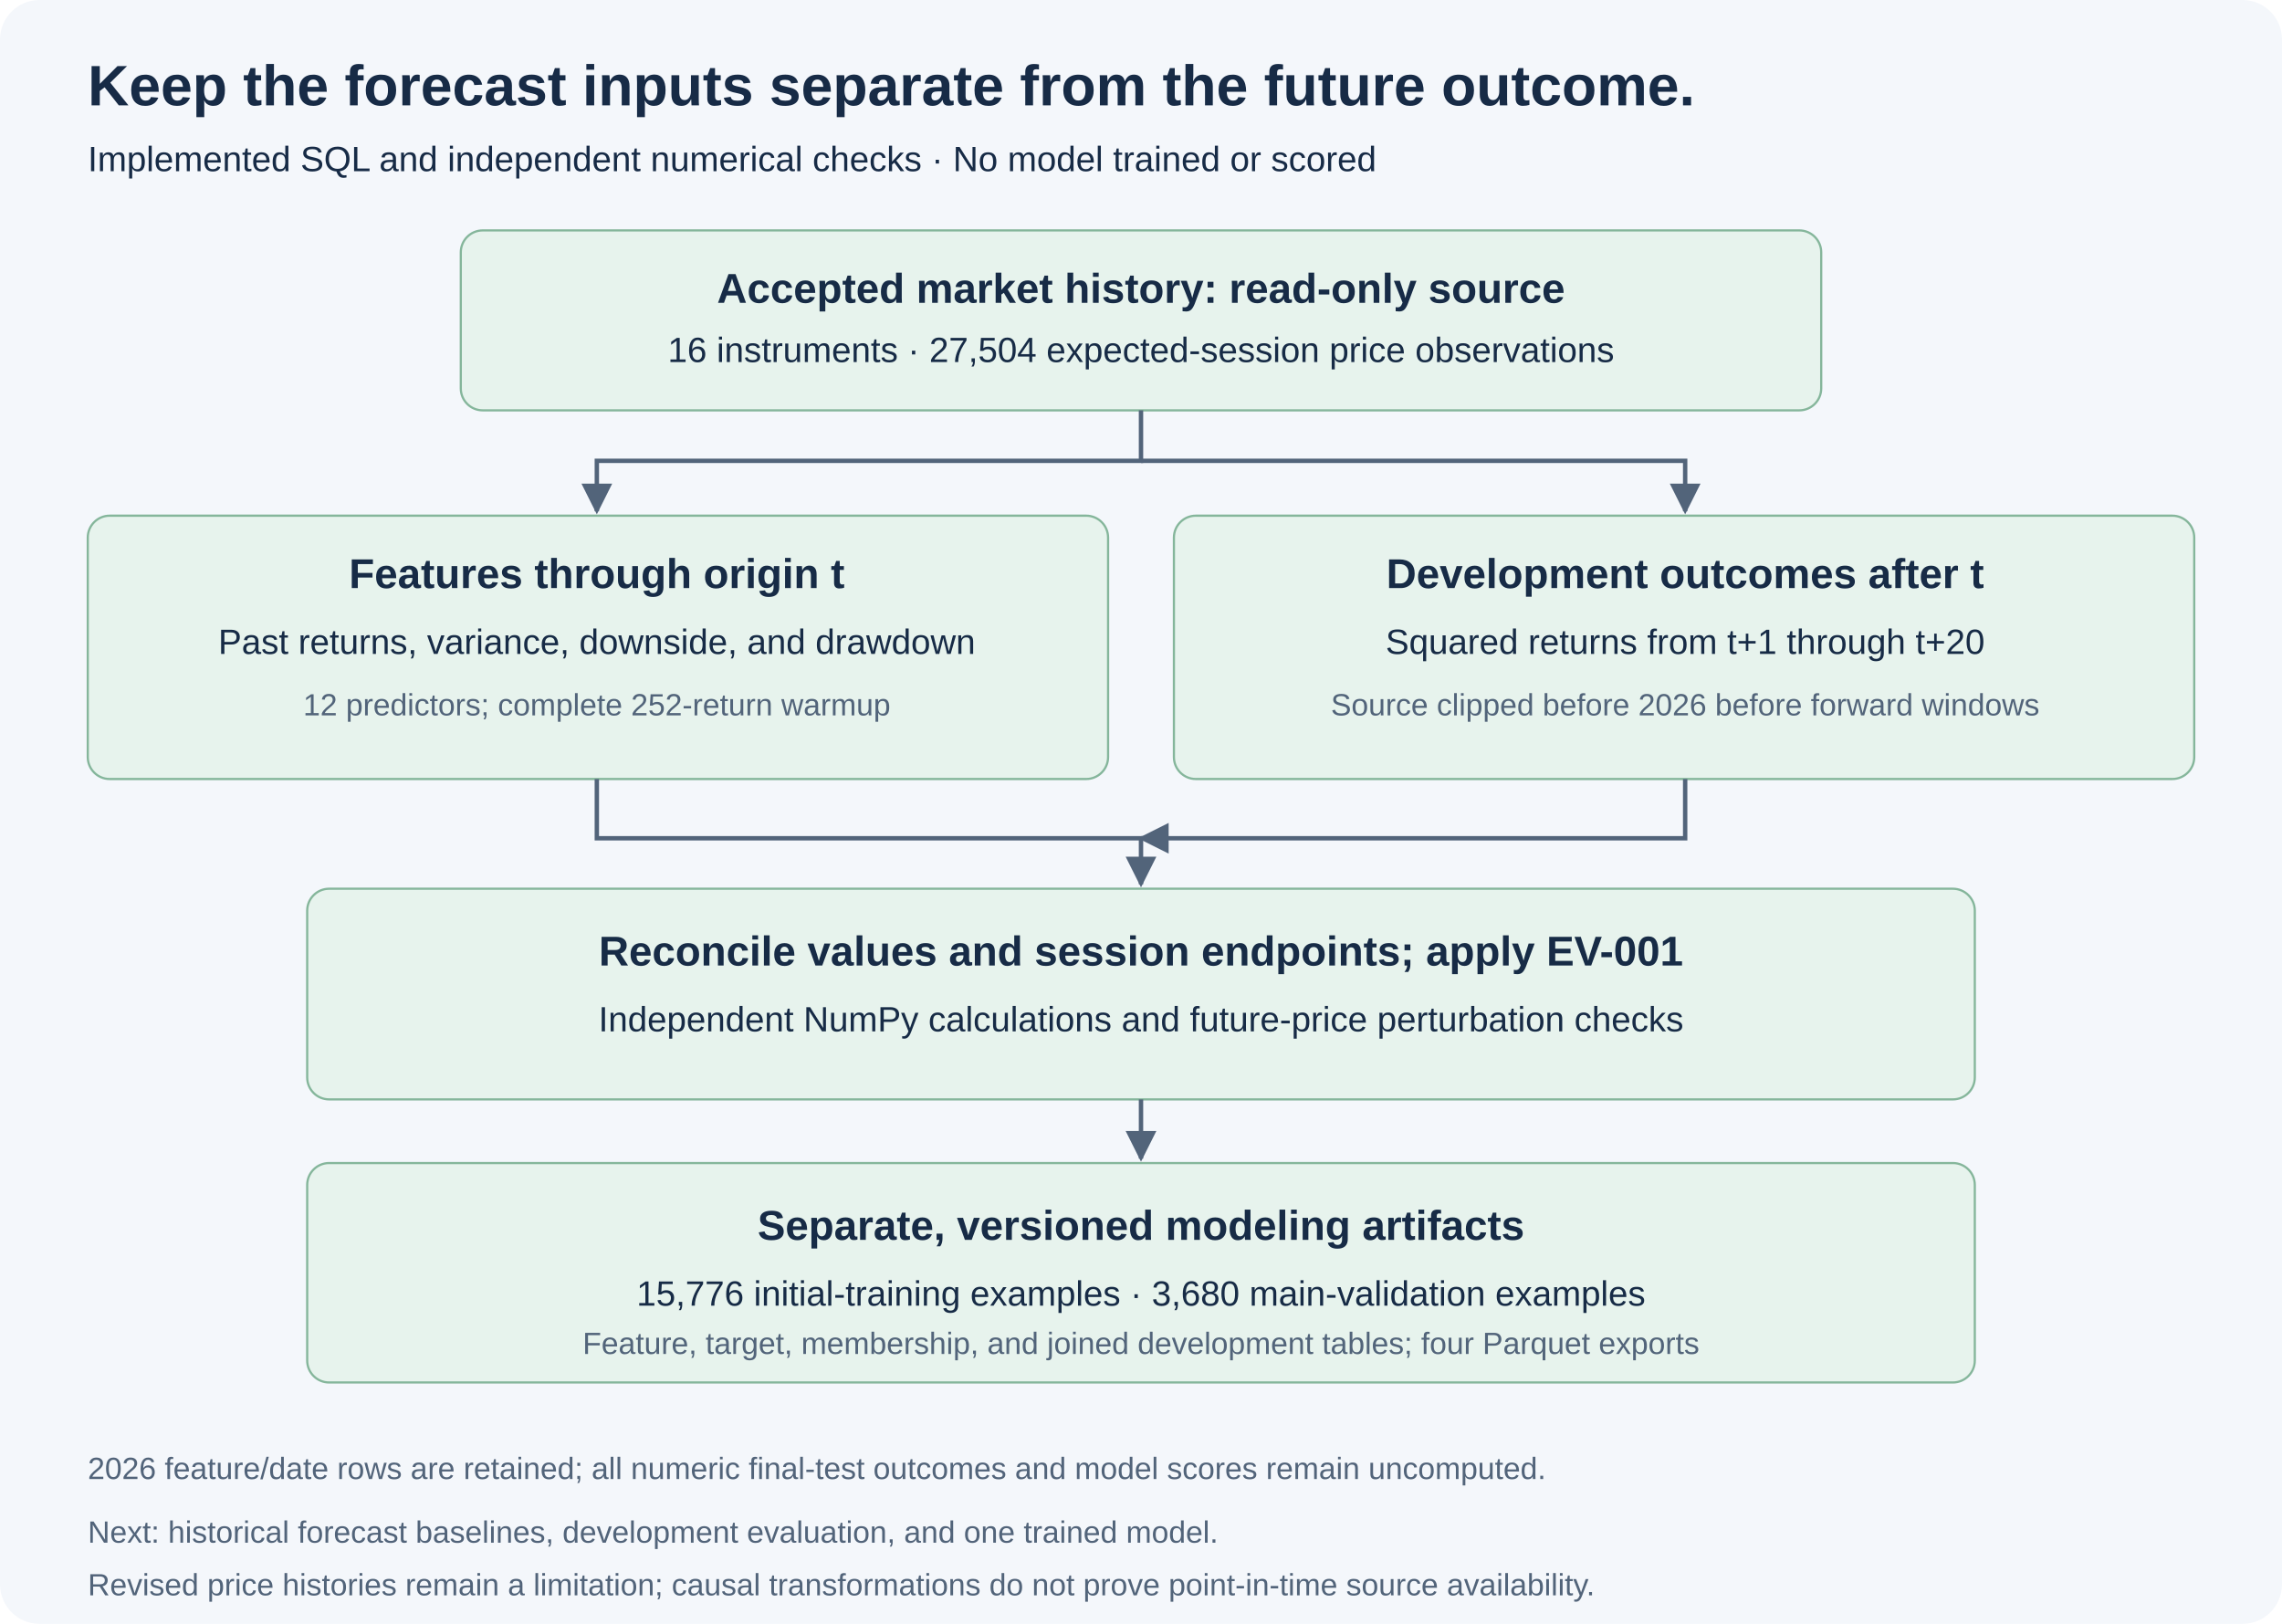
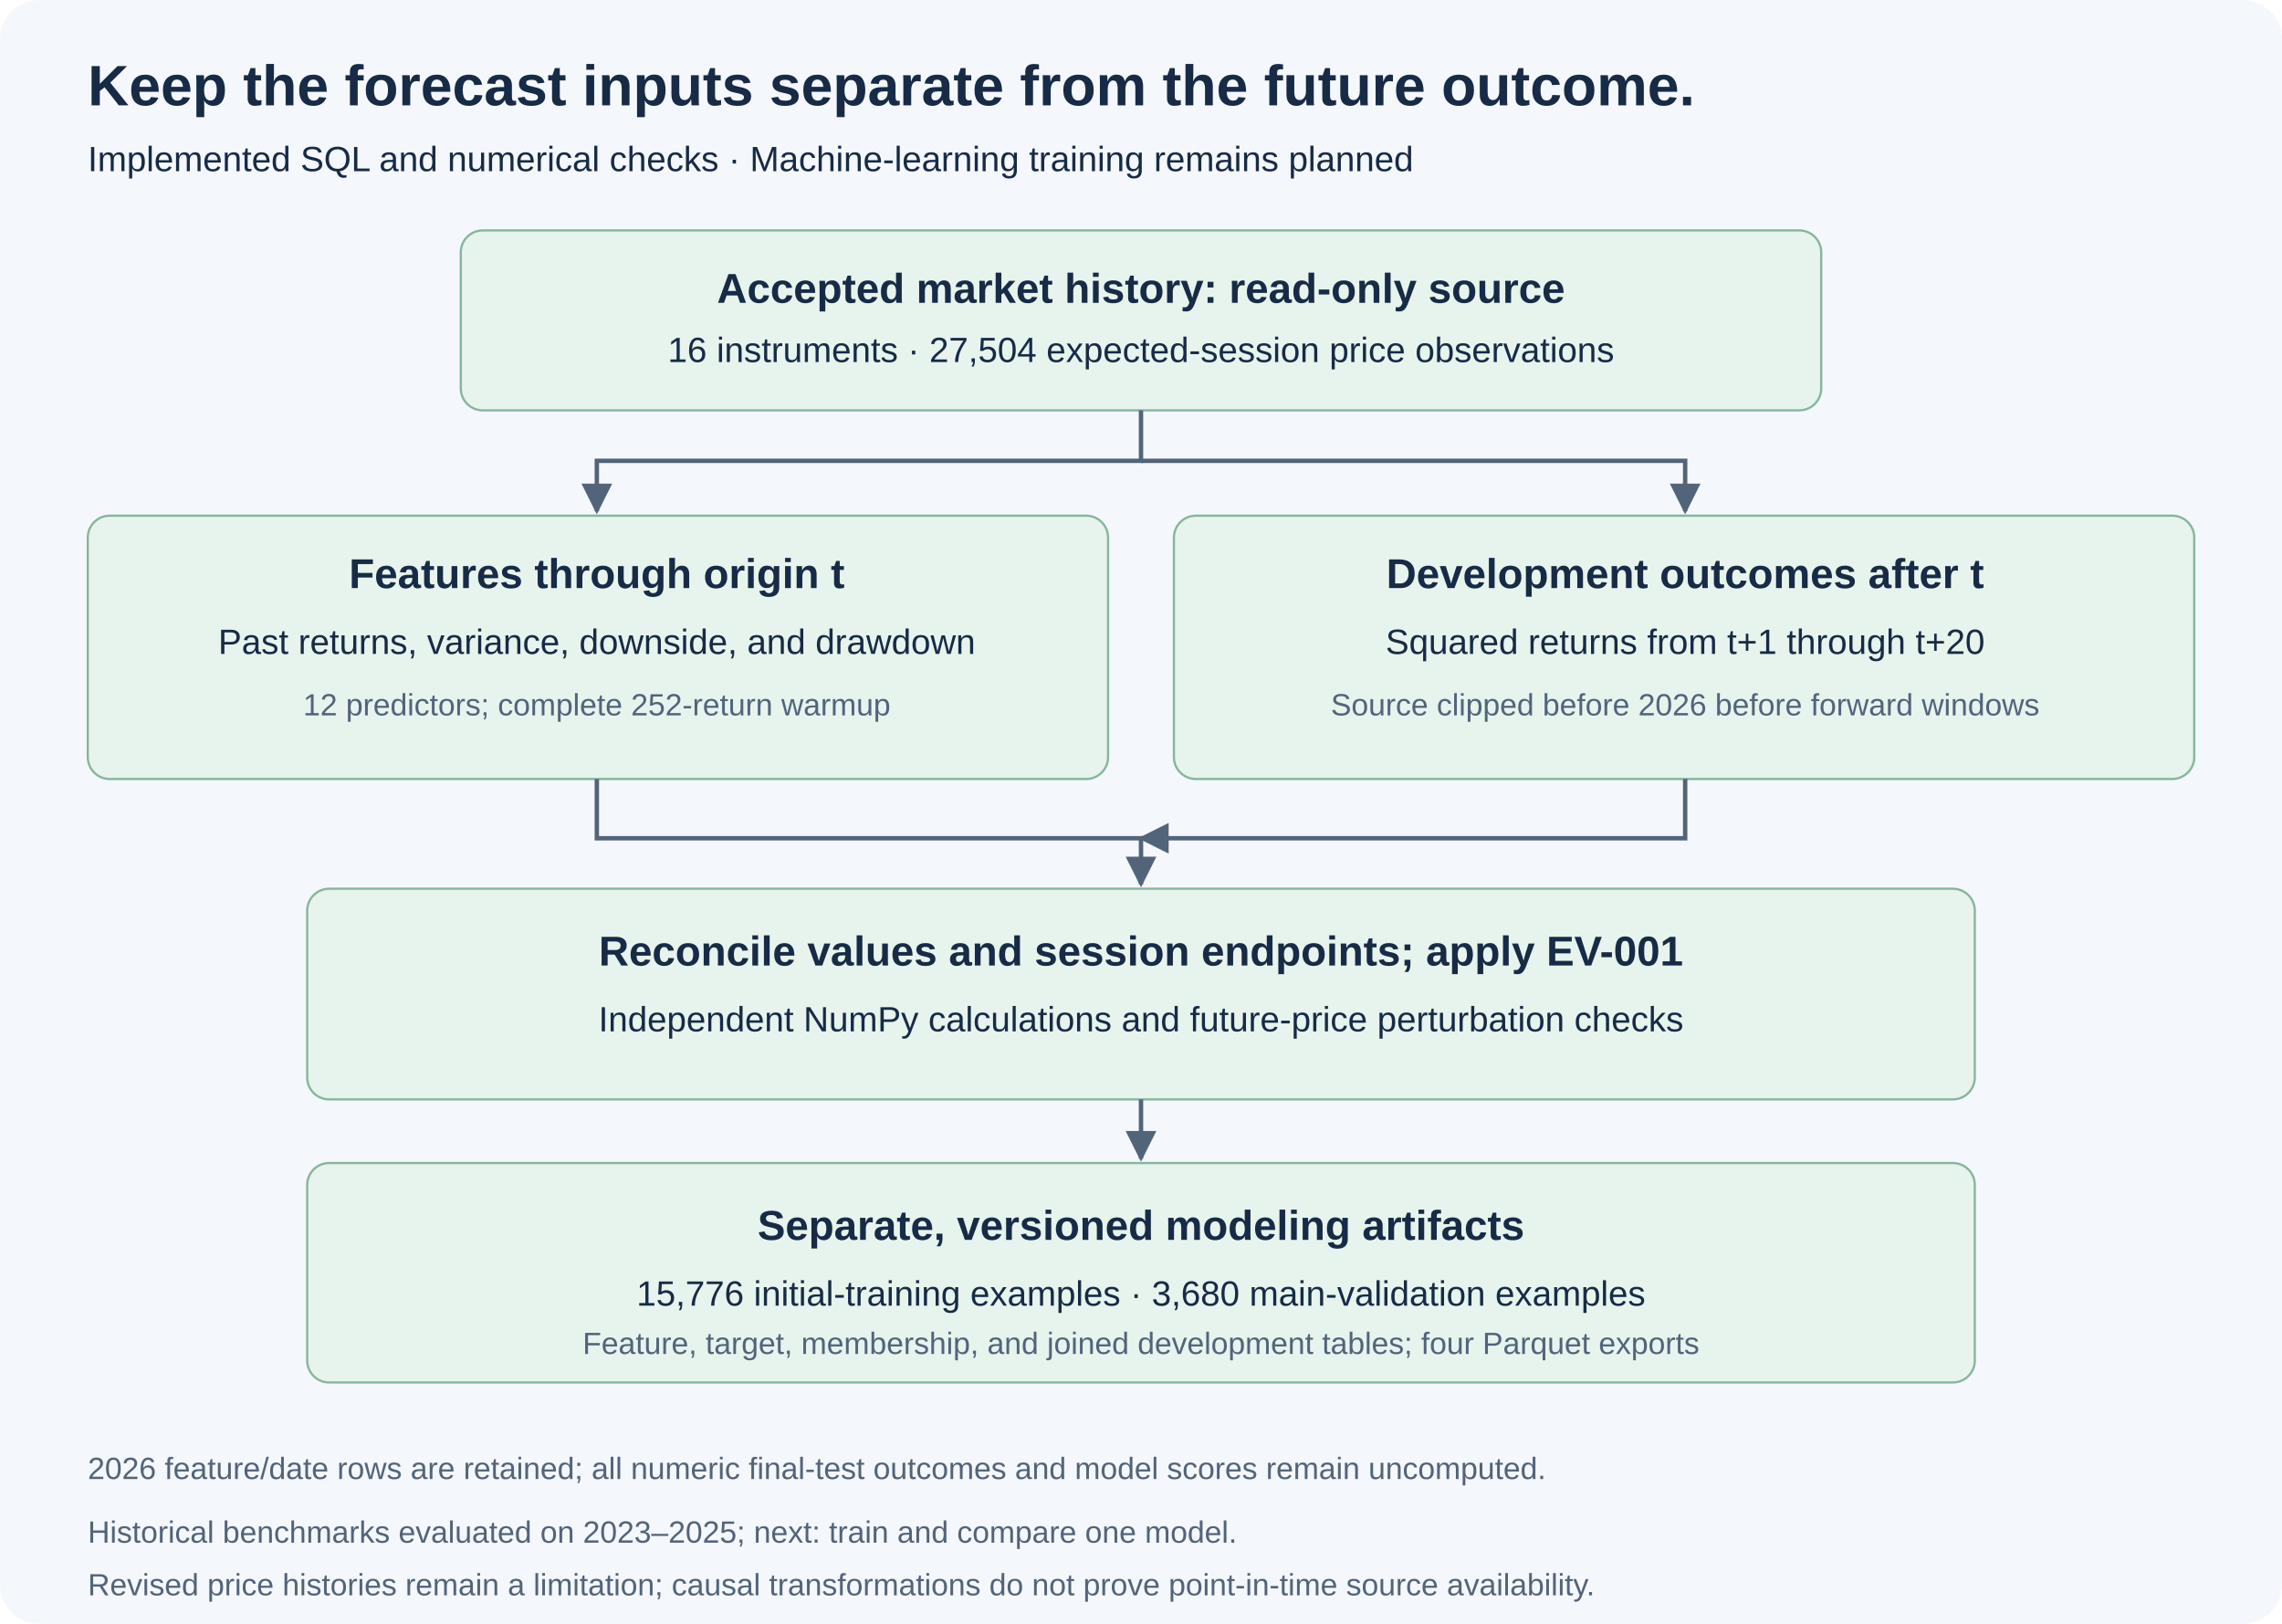
<svg xmlns="http://www.w3.org/2000/svg" width="1040" height="740" viewBox="0 0 1040 740" role="img" aria-labelledby="title description">
  <defs>
    <marker id="arrow" viewBox="0 0 10 10" refX="9" refY="5" markerWidth="7" markerHeight="7" orient="auto">
      <path d="M0 0 L10 5 L0 10 Z" fill="#52647a" />
    </marker>
  </defs>
  <style>text{font-family:Arial,Helvetica,sans-serif;fill:#172b46}.title{font-size:26px;font-weight:700}.heading{font-size:19px;font-weight:700}.body{font-size:16px}.small{font-size:14px;fill:#52647a}.done{fill:#e7f3ed;stroke:#85b69b}.line{fill:none;stroke:#52647a;stroke-width:2;marker-end:url(#arrow)}</style>
  <rect width="1040" height="740" rx="18" fill="#f4f7fb" />
  <text x="40" y="48" class="title">Keep the forecast inputs separate from the future outcome.</text>
-   <text x="40" y="78" class="body">Implemented SQL and independent numerical checks · No model trained or scored</text>
+   <text x="40" y="78" class="body">Implemented SQL and numerical checks · Machine-learning training remains planned</text>
  <rect x="210" y="105" width="620" height="82" rx="10" class="done" />
  <text x="520" y="138" text-anchor="middle" class="heading">Accepted market history: read-only source</text>
  <text x="520" y="165" text-anchor="middle" class="body">16 instruments · 27,504 expected-session price observations</text>
  <path class="line" d="M520 187 V210 H272 V233" />
  <path class="line" d="M520 210 H768 V233" />
  <rect x="40" y="235" width="465" height="120" rx="10" class="done" />
  <text x="272" y="268" text-anchor="middle" class="heading">Features through origin t</text>
  <text x="272" y="298" text-anchor="middle" class="body">Past returns, variance, downside, and drawdown</text>
  <text x="272" y="326" text-anchor="middle" class="small">12 predictors; complete 252-return warmup</text>
  <rect x="535" y="235" width="465" height="120" rx="10" class="done" />
  <text x="768" y="268" text-anchor="middle" class="heading">Development outcomes after t</text>
  <text x="768" y="298" text-anchor="middle" class="body">Squared returns from t+1 through t+20</text>
  <text x="768" y="326" text-anchor="middle" class="small">Source clipped before 2026 before forward windows</text>
  <path class="line" d="M272 355 V382 H520 V403" />
  <path class="line" d="M768 355 V382 H520" />
  <rect x="140" y="405" width="760" height="96" rx="10" class="done" />
  <text x="520" y="440" text-anchor="middle" class="heading">Reconcile values and session endpoints; apply EV-001</text>
  <text x="520" y="470" text-anchor="middle" class="body">Independent NumPy calculations and future-price perturbation checks</text>
  <path class="line" d="M520 501 V528" />
  <rect x="140" y="530" width="760" height="100" rx="10" class="done" />
  <text x="520" y="565" text-anchor="middle" class="heading">Separate, versioned modeling artifacts</text>
  <text x="520" y="595" text-anchor="middle" class="body">15,776 initial-training examples · 3,680 main-validation examples</text>
  <text x="520" y="617" text-anchor="middle" class="small">Feature, target, membership, and joined development tables; four Parquet exports</text>
  <text x="40" y="674" class="small">2026 feature/date rows are retained; all numeric final-test outcomes and model scores remain uncomputed.</text>
-   <text x="40" y="703" class="small">Next: historical forecast baselines, development evaluation, and one trained model.</text>
+   <text x="40" y="703" class="small">Historical benchmarks evaluated on 2023–2025; next: train and compare one model.</text>
  <text x="40" y="727" class="small">Revised price histories remain a limitation; causal transformations do not prove point-in-time source availability.</text>
</svg>
